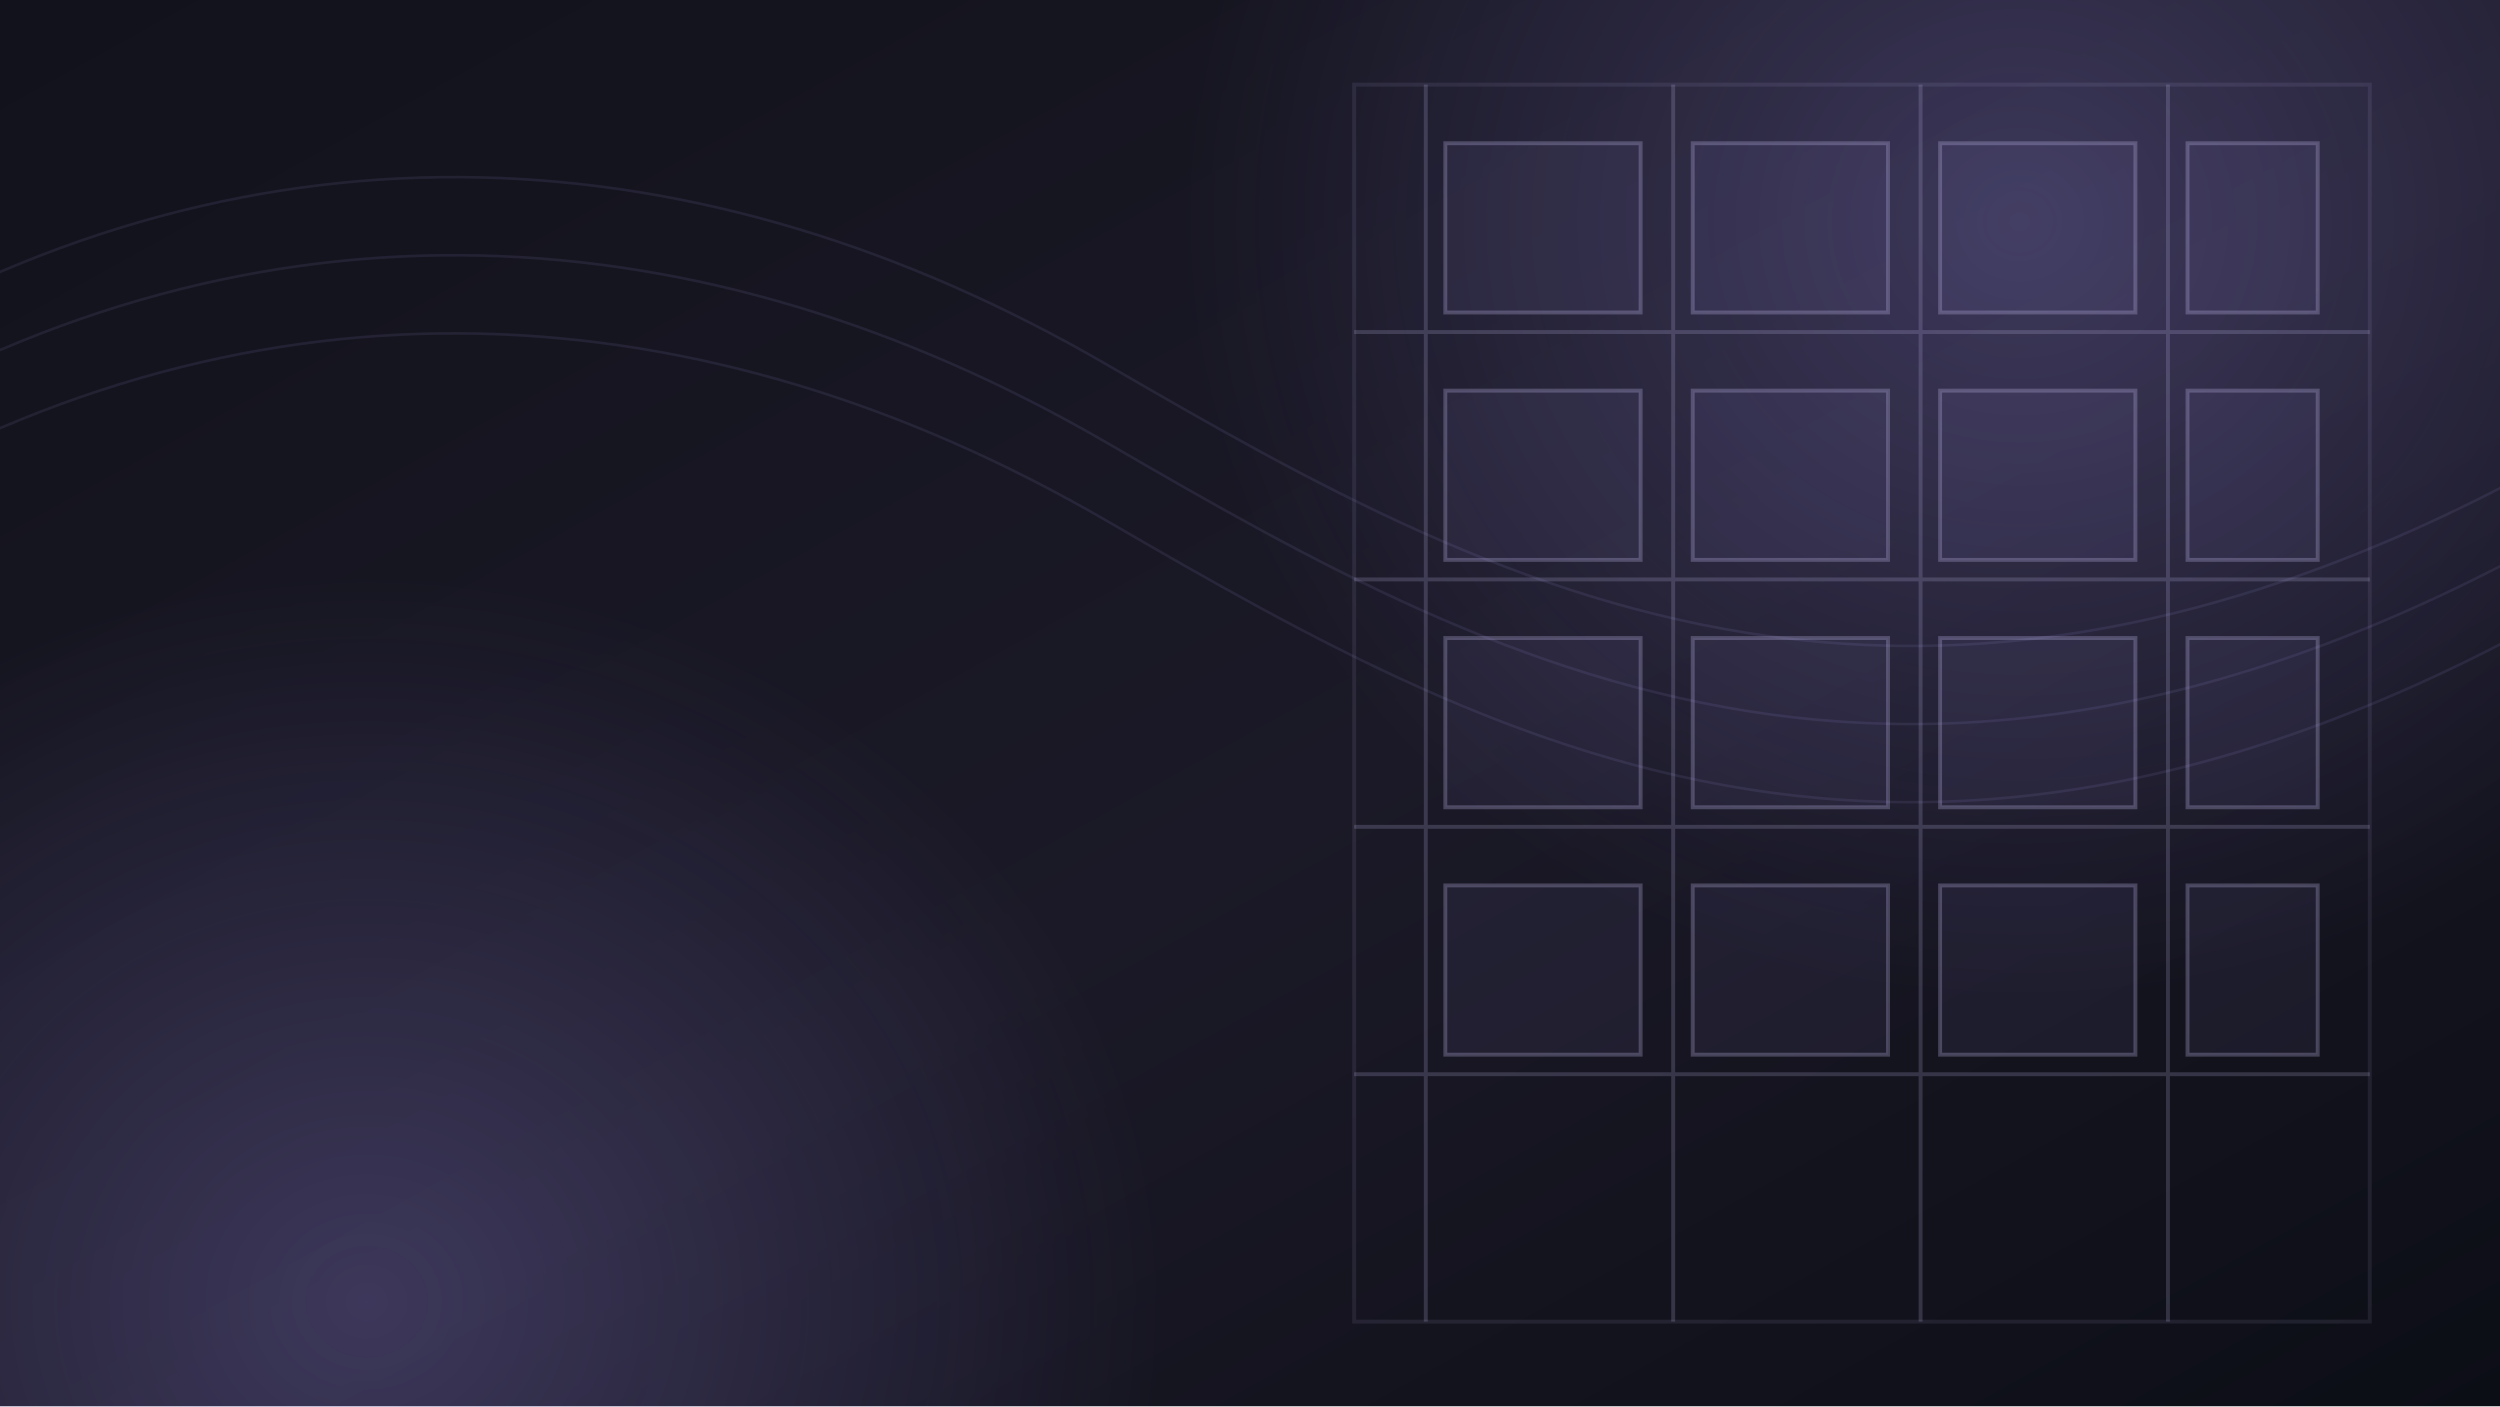
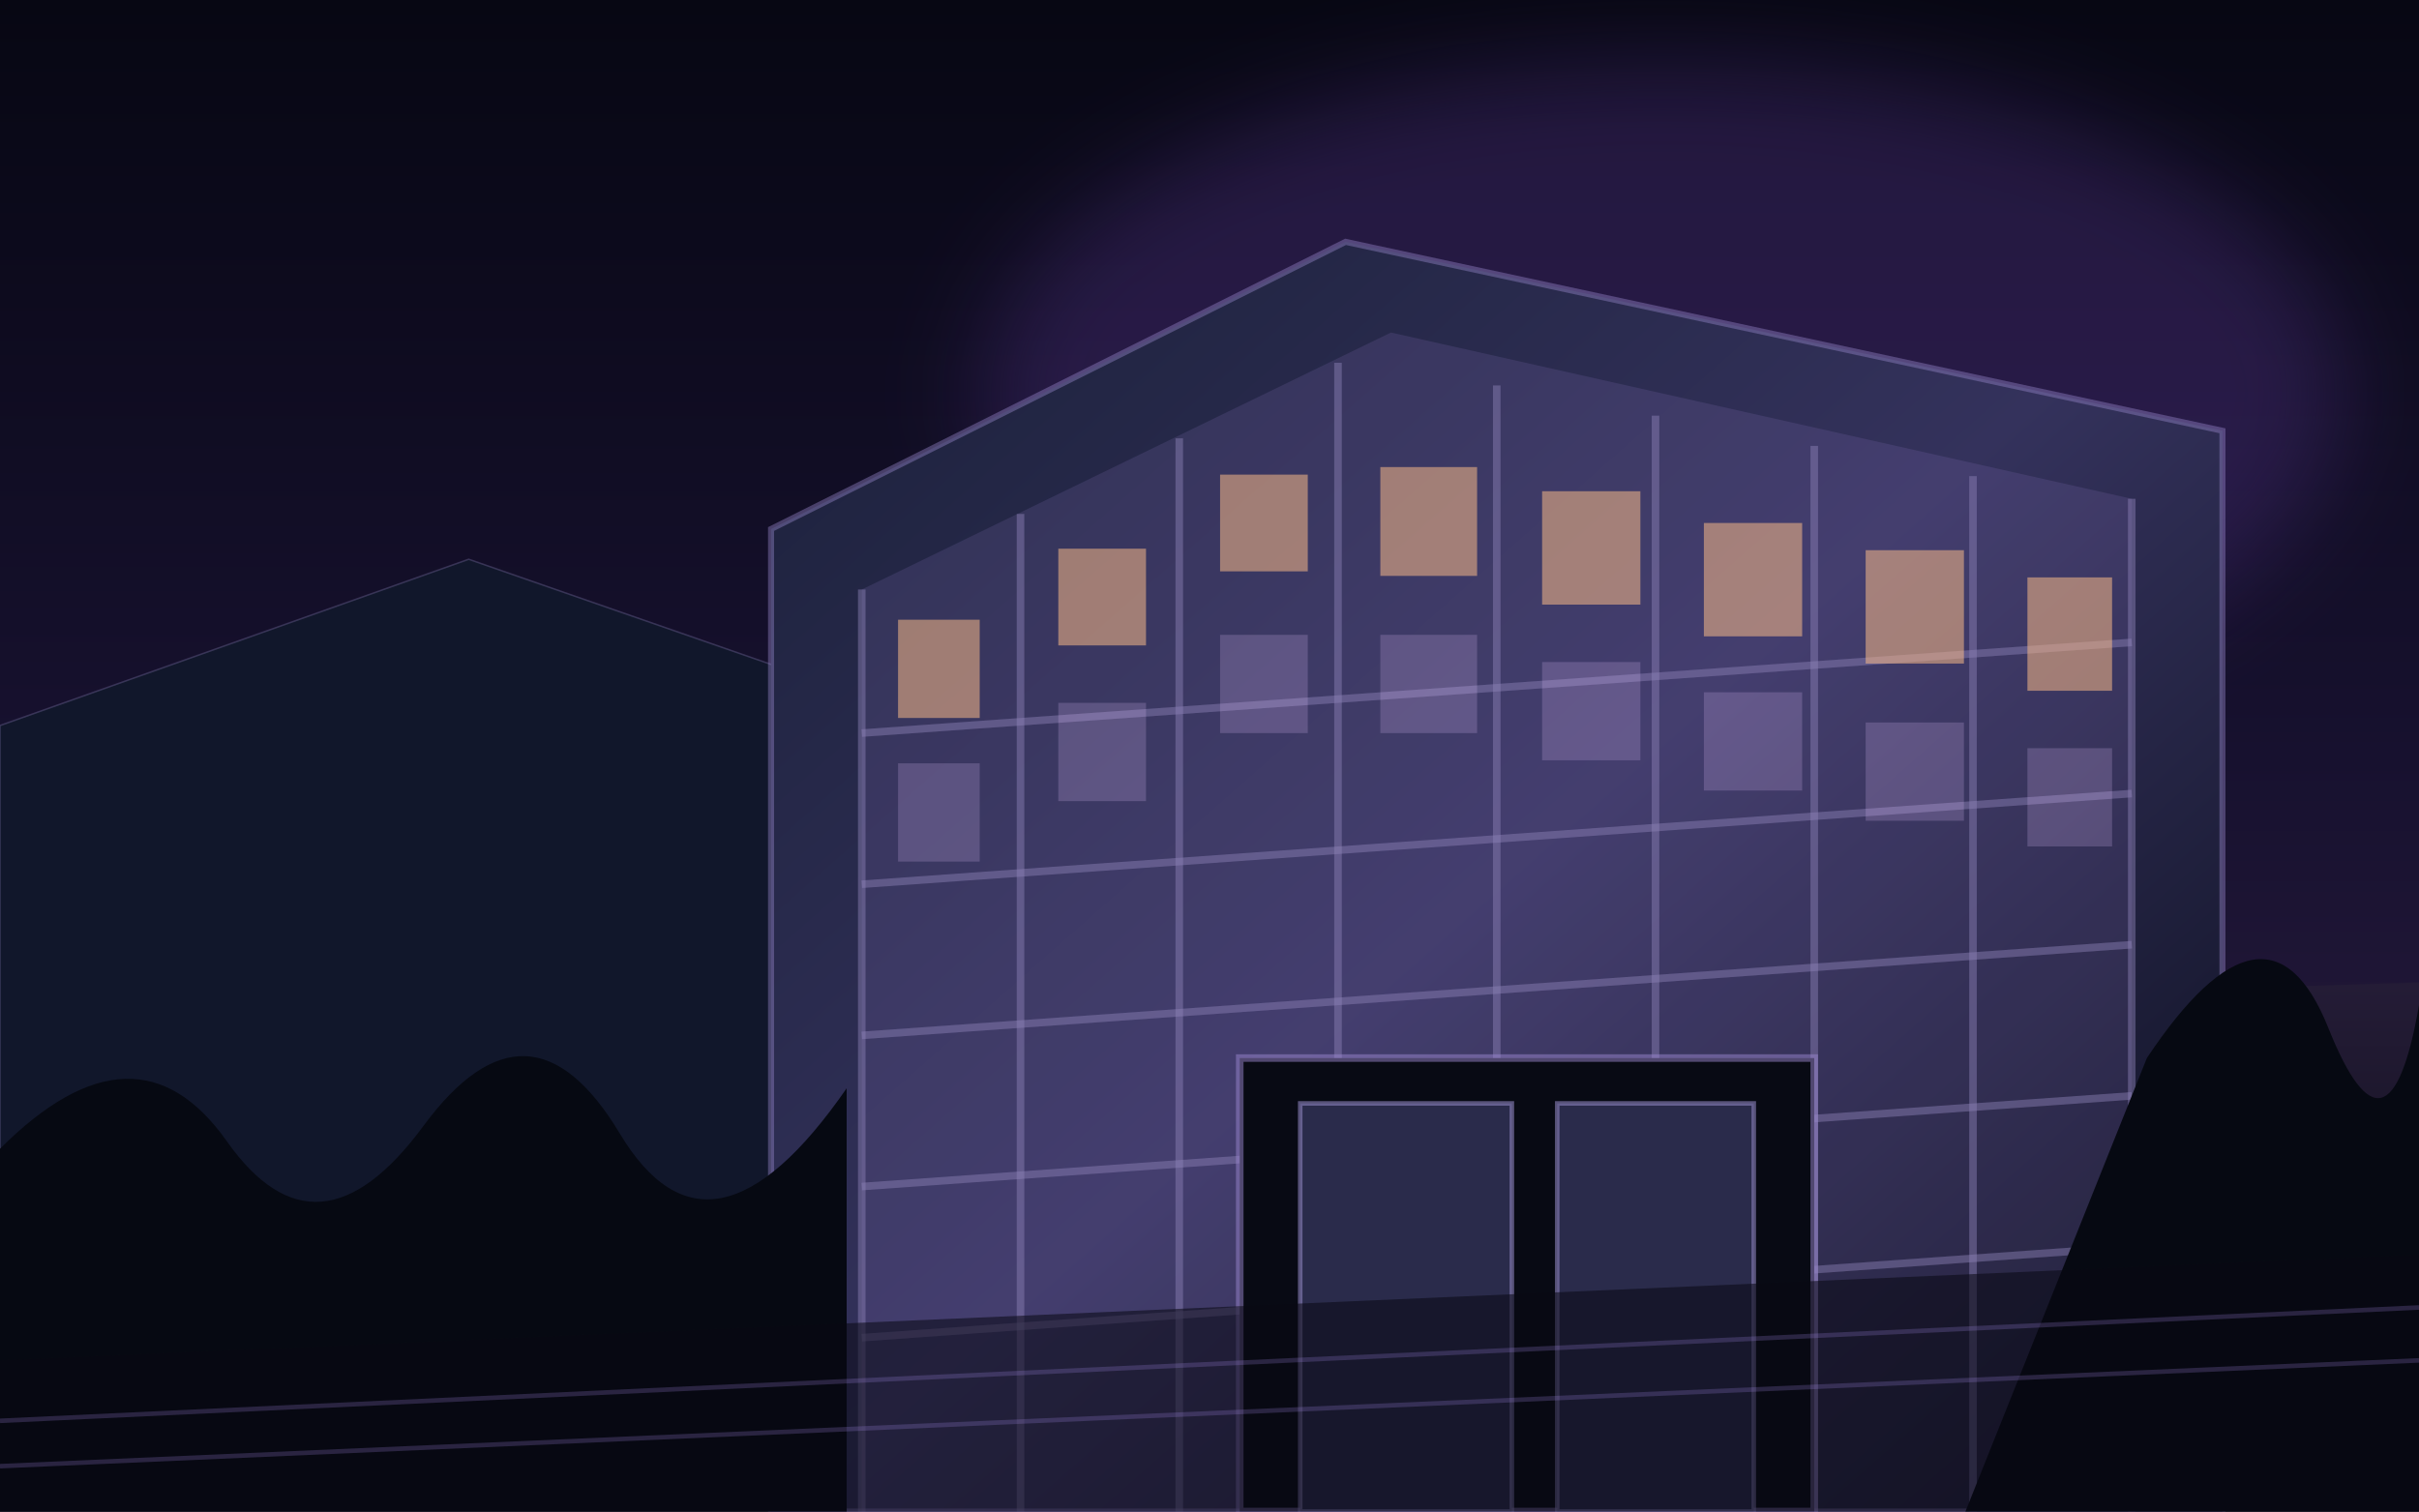
- <svg xmlns="http://www.w3.org/2000/svg" viewBox="0 0 1920 1080">
+ <svg xmlns="http://www.w3.org/2000/svg" viewBox="0 0 1600 1000">
  <defs>
-     <linearGradient id="b" x2="1" y2="1">
-       <stop stop-color="#11121b" />
-       <stop offset=".55" stop-color="#1b1927" />
-       <stop offset="1" stop-color="#0c0e16" />
+     <linearGradient id="sky" x2="0" y2="1">
+       <stop stop-color="#070713" />
+       <stop offset=".5" stop-color="#17112f" />
+       <stop offset="1" stop-color="#302044" />
    </linearGradient>
-     <radialGradient id="r">
-       <stop stop-color="#a99aff" stop-opacity=".24" />
-       <stop offset="1" stop-color="#a99aff" stop-opacity="0" />
-     </radialGradient>
+     <linearGradient id="glass" x2="1" y2="1">
+       <stop stop-color="#1a2039" />
+       <stop offset=".5" stop-color="#34325c" />
+       <stop offset="1" stop-color="#090c1a" />
+     </linearGradient>
+     <linearGradient id="floor" x2="0" y2="1">
+       <stop stop-color="#241c36" />
+       <stop offset="1" stop-color="#070710" />
+     </linearGradient>
+     <filter id="blur">
+       <feGaussianBlur stdDeviation="32" />
+     </filter>
  </defs>
-   <rect width="1920" height="1080" fill="url(#b)" />
-   <ellipse cx="1550" cy="170" rx="640" ry="600" fill="url(#r)" />
-   <ellipse cx="280" cy="1000" rx="620" ry="560" fill="url(#r)" />
-   <g transform="translate(1040 65)" fill="#a99aff" fill-opacity=".065" stroke="#d5ceff" stroke-opacity=".18" stroke-width="3">
-     <rect width="780" height="950" fill="none" stroke-opacity=".09" />
-     <path d="M55 0V950M245 0V950M435 0V950M625 0V950M0 190H780M0 380H780M0 570H780M0 760H780" />
-     <g stroke-opacity=".25">
-       <rect x="70" y="45" width="150" height="130" />
-       <rect x="260" y="45" width="150" height="130" />
-       <rect x="450" y="45" width="150" height="130" />
-       <rect x="640" y="45" width="100" height="130" />
-       <rect x="70" y="235" width="150" height="130" />
-       <rect x="260" y="235" width="150" height="130" />
-       <rect x="450" y="235" width="150" height="130" />
-       <rect x="640" y="235" width="100" height="130" />
-       <rect x="70" y="425" width="150" height="130" />
-       <rect x="260" y="425" width="150" height="130" />
-       <rect x="450" y="425" width="150" height="130" />
-       <rect x="640" y="425" width="100" height="130" />
-       <rect x="70" y="615" width="150" height="130" />
-       <rect x="260" y="615" width="150" height="130" />
-       <rect x="450" y="615" width="150" height="130" />
-       <rect x="640" y="615" width="100" height="130" />
-     </g>
+   <rect width="1600" height="1000" fill="url(#sky)" />
+   <ellipse cx="1100" cy="260" rx="450" ry="220" fill="#7547bc" opacity=".24" filter="url(#blur)" />
+   <path d="M0 700 1600 650V1000H0Z" fill="url(#floor)" />
+   <path d="M0 480 310 370 540 450V800L0 850Z" fill="#11172b" stroke="#7e72a8" stroke-opacity=".35" />
+   <path d="M510 1000V350L890 160 1470 285V1000Z" fill="url(#glass)" stroke="#9c8bd0" stroke-opacity=".4" stroke-width="4" />
+   <path d="M570 1000V390L920 220 1410 330V1000Z" fill="#a88de2" opacity=".14" />
+   <g stroke="#8e83b8" stroke-width="5" stroke-opacity=".45">
+     <path d="M570 390V1000M675 340V1000M780 290V1000M885 240V1000M990 255V1000M1095 275V1000M1200 295V1000M1305 315V1000M1410 330V1000" />
+     <path d="M570 485 1410 425M570 585 1410 525M570 685 1410 625M570 785 1410 725M570 885 1410 825" />
  </g>
-   <g fill="none" stroke="#b6aaff" stroke-opacity=".095" stroke-width="2">
-     <path d="M-120 270C200 80 540 100 850 280s650 370 1200 20" />
-     <path d="M-120 330C200 140 540 160 850 340s650 370 1200 20" />
-     <path d="M-120 390C200 200 540 220 850 400s650 370 1200 20" />
+   <g fill="#f5b886" opacity=".55">
+     <rect x="594" y="410" width="54" height="65" />
+     <rect x="700" y="363" width="58" height="64" />
+     <rect x="807" y="314" width="58" height="64" />
+     <rect x="913" y="309" width="64" height="72" />
+     <rect x="1020" y="325" width="65" height="75" />
+     <rect x="1127" y="346" width="65" height="75" />
+     <rect x="1234" y="364" width="65" height="75" />
+     <rect x="1341" y="382" width="56" height="75" />
+   </g>
+   <g fill="#e4c4ff" opacity=".2">
+     <rect x="594" y="505" width="54" height="65" />
+     <rect x="700" y="465" width="58" height="65" />
+     <rect x="807" y="420" width="58" height="65" />
+     <rect x="913" y="420" width="64" height="65" />
+     <rect x="1020" y="438" width="65" height="65" />
+     <rect x="1127" y="458" width="65" height="65" />
+     <rect x="1234" y="478" width="65" height="65" />
+     <rect x="1341" y="495" width="56" height="65" />
+   </g>
+   <path d="M820 700h380v300H820Z" fill="#080a14" stroke="#9b87ce" stroke-opacity=".5" stroke-width="5" />
+   <path d="M860 730h140v270H860zM1030 730h130v270h-130z" fill="#2a2b4b" stroke="#8d83bc" stroke-opacity=".6" stroke-width="3" />
+   <g fill="#060912">
+     <path d="M0 760q90-90 150-5t130-10 130 5 150-30v280H0Z" />
+     <path d="M1420 700q80-120 120-20t60-15v335h-300Z" />
+   </g>
+   <path d="M0 900 1600 830V1000H0Z" fill="#080812" opacity=".55" />
+   <g stroke="#b59aff" stroke-opacity=".2" stroke-width="3">
+     <path d="M0 940 1600 865M0 970 1600 900" />
  </g>
</svg>
